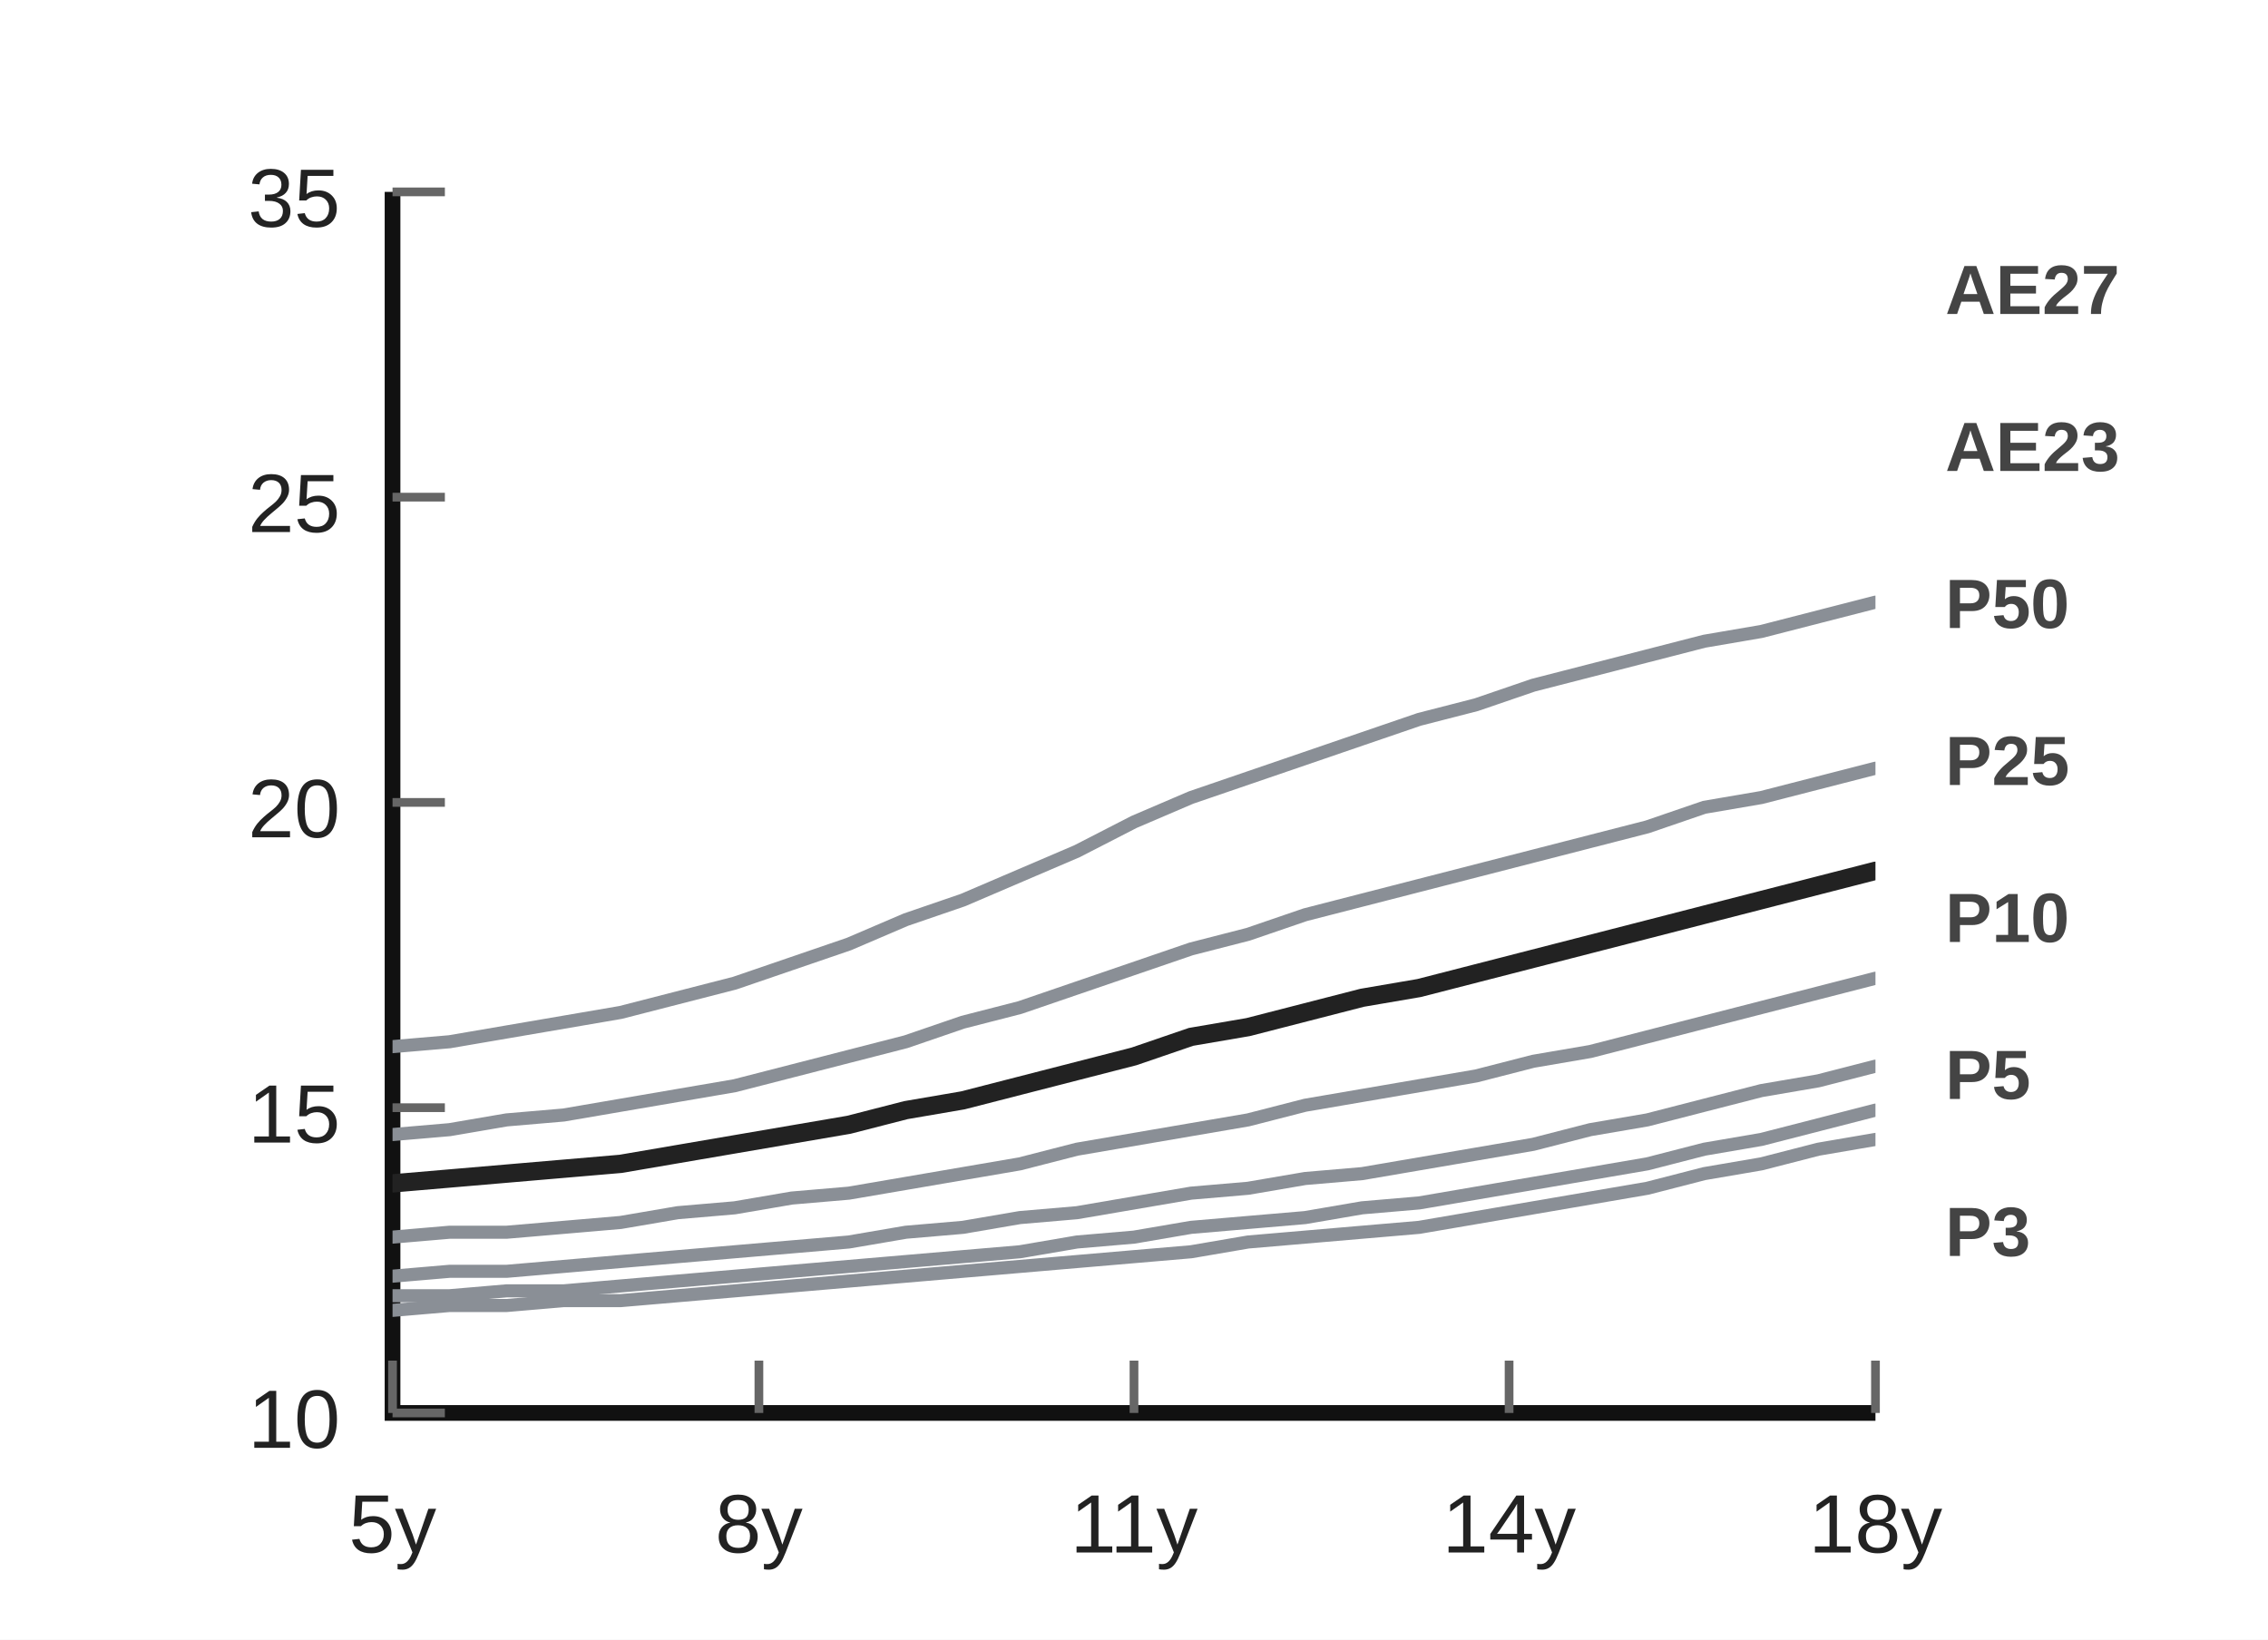
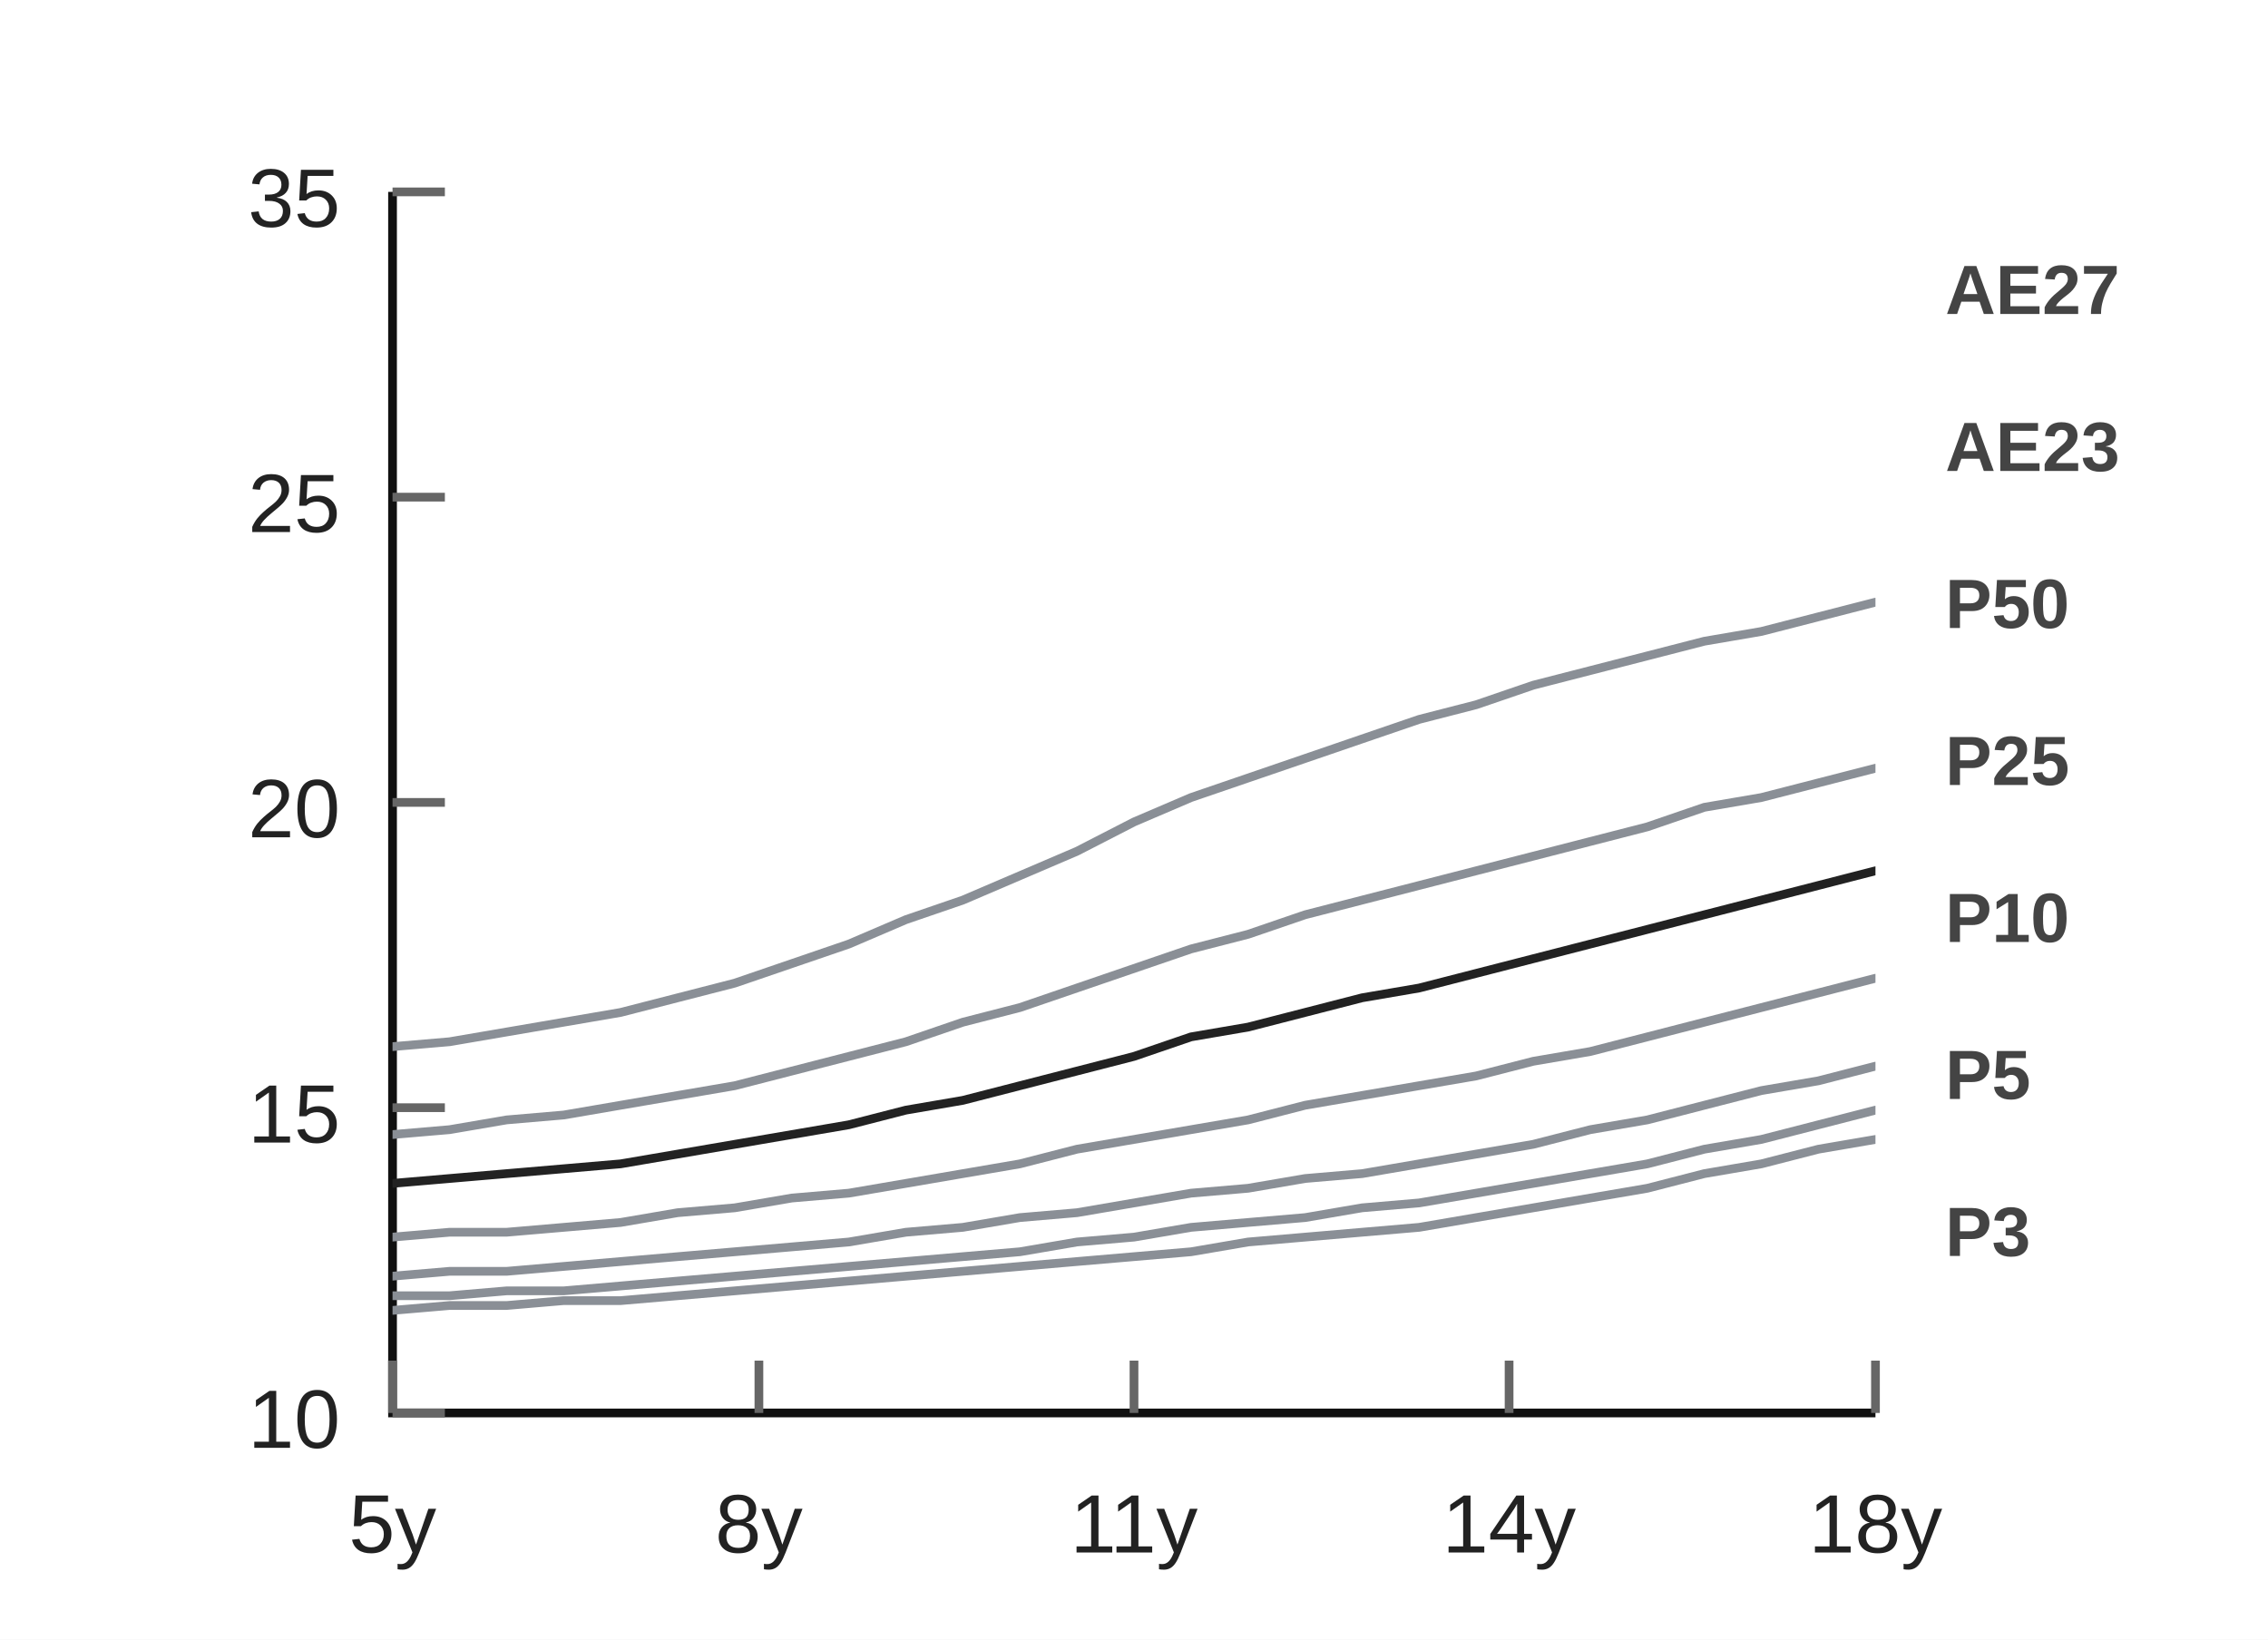
<svg xmlns="http://www.w3.org/2000/svg" viewBox="0 0 260 188" role="img" aria-label="IAP Boys BMI Chart 5-18 years">
  <style>
-     .axis { stroke: #111; stroke-width: 1.8; fill: none; }
+     .axis { stroke: #111; stroke-width: 1; fill: none; }
    .tick { stroke: #666; stroke-width: 1; }
    .label { fill: #222; font: 9.5px Arial, sans-serif; text-anchor: middle; }
    .ylabel { fill: #222; font: 9.5px Arial, sans-serif; text-anchor: end; }
-     .curve { fill: none; stroke: #8a8f96; stroke-width: 1.5; stroke-linecap: round; }
-     .median { fill: none; stroke: #222; stroke-width: 2.1; stroke-linecap: round; }
+     .curve { fill: none; stroke: #8a8f96; stroke-width: 1; stroke-linecap: round; }
+     .median { fill: none; stroke: #222; stroke-width: 1; stroke-linecap: round; }
    .percentile { fill: #444; font: 700 8px Arial, sans-serif; }
  </style>
  <rect x="0" y="0" width="260" height="188" fill="#fff" />
  <defs>
    <clipPath id="clip-boys-bmi-5-18-minimal-svg-0">
      <rect x="45" y="22" width="170" height="140" />
    </clipPath>
  </defs>
  <path class="axis" d="M45 22 V162 H215" />
  <path class="tick" d="M45 162 V156" />
  <text class="label" x="45" y="178">5y</text>
  <path class="tick" d="M87 162 V156" />
  <text class="label" x="87" y="178">8y</text>
  <path class="tick" d="M130 162 V156" />
  <text class="label" x="130" y="178">11y</text>
  <path class="tick" d="M173 162 V156" />
  <text class="label" x="173" y="178">14y</text>
  <path class="tick" d="M215 162 V156" />
  <text class="label" x="215" y="178">18y</text>
  <path class="tick" d="M45 22 H51" />
  <text class="ylabel" x="39" y="26">35</text>
  <path class="tick" d="M45 57 H51" />
  <text class="ylabel" x="39" y="61">25</text>
  <path class="tick" d="M45 92 H51" />
  <text class="ylabel" x="39" y="96">20</text>
  <path class="tick" d="M45 127 H51" />
  <text class="ylabel" x="39" y="131">15</text>
  <path class="tick" d="M45 162 H51" />
  <text class="ylabel" x="39" y="166">10</text>
  <g clip-path="url(#clip-boys-bmi-5-18-minimal-svg-0)">
    <path class="curve" d="M45.00 120.00 L51.54 119.44 L58.08 118.32 L64.62 117.20 L71.15 116.08 L77.69 114.40 L84.23 112.72 L90.77 110.48 L97.31 108.24 L103.85 105.44 L110.38 103.20 L116.92 100.40 L123.46 97.60 L130.00 94.24 L136.54 91.44 L143.08 89.20 L149.62 86.96 L156.15 84.72 L162.69 82.48 L169.23 80.80 L175.77 78.56 L182.31 76.88 L188.85 75.20 L195.38 73.52 L201.92 72.40 L208.46 70.72 L215.00 69.04" />
    <path class="curve" d="M45.00 130.08 L51.54 129.52 L58.08 128.40 L64.62 127.84 L71.15 126.72 L77.69 125.60 L84.23 124.48 L90.77 122.80 L97.31 121.12 L103.85 119.44 L110.38 117.20 L116.92 115.52 L123.46 113.28 L130.00 111.04 L136.54 108.80 L143.08 107.12 L149.62 104.88 L156.15 103.20 L162.69 101.52 L169.23 99.84 L175.77 98.16 L182.31 96.48 L188.85 94.80 L195.38 92.56 L201.92 91.44 L208.46 89.76 L215.00 88.08" />
    <path class="median" d="M45.00 135.68 L51.54 135.12 L58.08 134.56 L64.62 134.00 L71.15 133.44 L77.69 132.32 L84.23 131.20 L90.77 130.08 L97.31 128.96 L103.85 127.28 L110.38 126.16 L116.92 124.48 L123.46 122.80 L130.00 121.12 L136.54 118.88 L143.08 117.76 L149.62 116.08 L156.15 114.40 L162.69 113.28 L169.23 111.60 L175.77 109.92 L182.31 108.24 L188.85 106.56 L195.38 104.88 L201.92 103.20 L208.46 101.52 L215.00 99.84" />
    <path class="curve" d="M45.00 141.84 L51.54 141.28 L58.08 141.28 L64.62 140.72 L71.15 140.16 L77.69 139.04 L84.23 138.48 L90.77 137.36 L97.31 136.80 L103.85 135.68 L110.38 134.56 L116.92 133.44 L123.46 131.76 L130.00 130.64 L136.54 129.52 L143.08 128.40 L149.62 126.72 L156.15 125.60 L162.69 124.48 L169.23 123.36 L175.77 121.68 L182.31 120.56 L188.85 118.88 L195.38 117.20 L201.92 115.52 L208.46 113.84 L215.00 112.16" />
    <path class="curve" d="M45.00 146.32 L51.54 145.76 L58.08 145.76 L64.62 145.20 L71.15 144.64 L77.69 144.08 L84.23 143.52 L90.77 142.96 L97.31 142.40 L103.85 141.28 L110.38 140.72 L116.92 139.60 L123.46 139.04 L130.00 137.92 L136.54 136.80 L143.08 136.24 L149.62 135.12 L156.15 134.56 L162.69 133.44 L169.23 132.32 L175.77 131.20 L182.31 129.52 L188.85 128.40 L195.38 126.72 L201.92 125.04 L208.46 123.92 L215.00 122.24" />
    <path class="curve" d="M45.00 148.56 L51.54 148.56 L58.08 148.00 L64.62 148.00 L71.15 147.44 L77.69 146.88 L84.23 146.32 L90.77 145.76 L97.31 145.20 L103.85 144.64 L110.38 144.08 L116.92 143.52 L123.46 142.40 L130.00 141.84 L136.54 140.72 L143.08 140.16 L149.62 139.60 L156.15 138.48 L162.69 137.92 L169.23 136.80 L175.77 135.68 L182.31 134.56 L188.85 133.44 L195.38 131.76 L201.92 130.64 L208.46 128.96 L215.00 127.28" />
    <path class="curve" d="M45.00 150.24 L51.54 149.68 L58.08 149.68 L64.62 149.12 L71.15 149.12 L77.69 148.56 L84.23 148.00 L90.77 147.44 L97.31 146.88 L103.85 146.32 L110.38 145.76 L116.92 145.20 L123.46 144.64 L130.00 144.08 L136.54 143.52 L143.08 142.40 L149.62 141.84 L156.15 141.28 L162.69 140.72 L169.23 139.60 L175.77 138.48 L182.31 137.36 L188.85 136.24 L195.38 134.56 L201.92 133.44 L208.46 131.76 L215.00 130.64" />
  </g>
  <text class="percentile" x="223" y="36">AE27</text>
  <text class="percentile" x="223" y="54">AE23</text>
  <text class="percentile" x="223" y="72">P50</text>
  <text class="percentile" x="223" y="90">P25</text>
  <text class="percentile" x="223" y="108">P10</text>
  <text class="percentile" x="223" y="126">P5</text>
  <text class="percentile" x="223" y="144">P3</text>
</svg>
